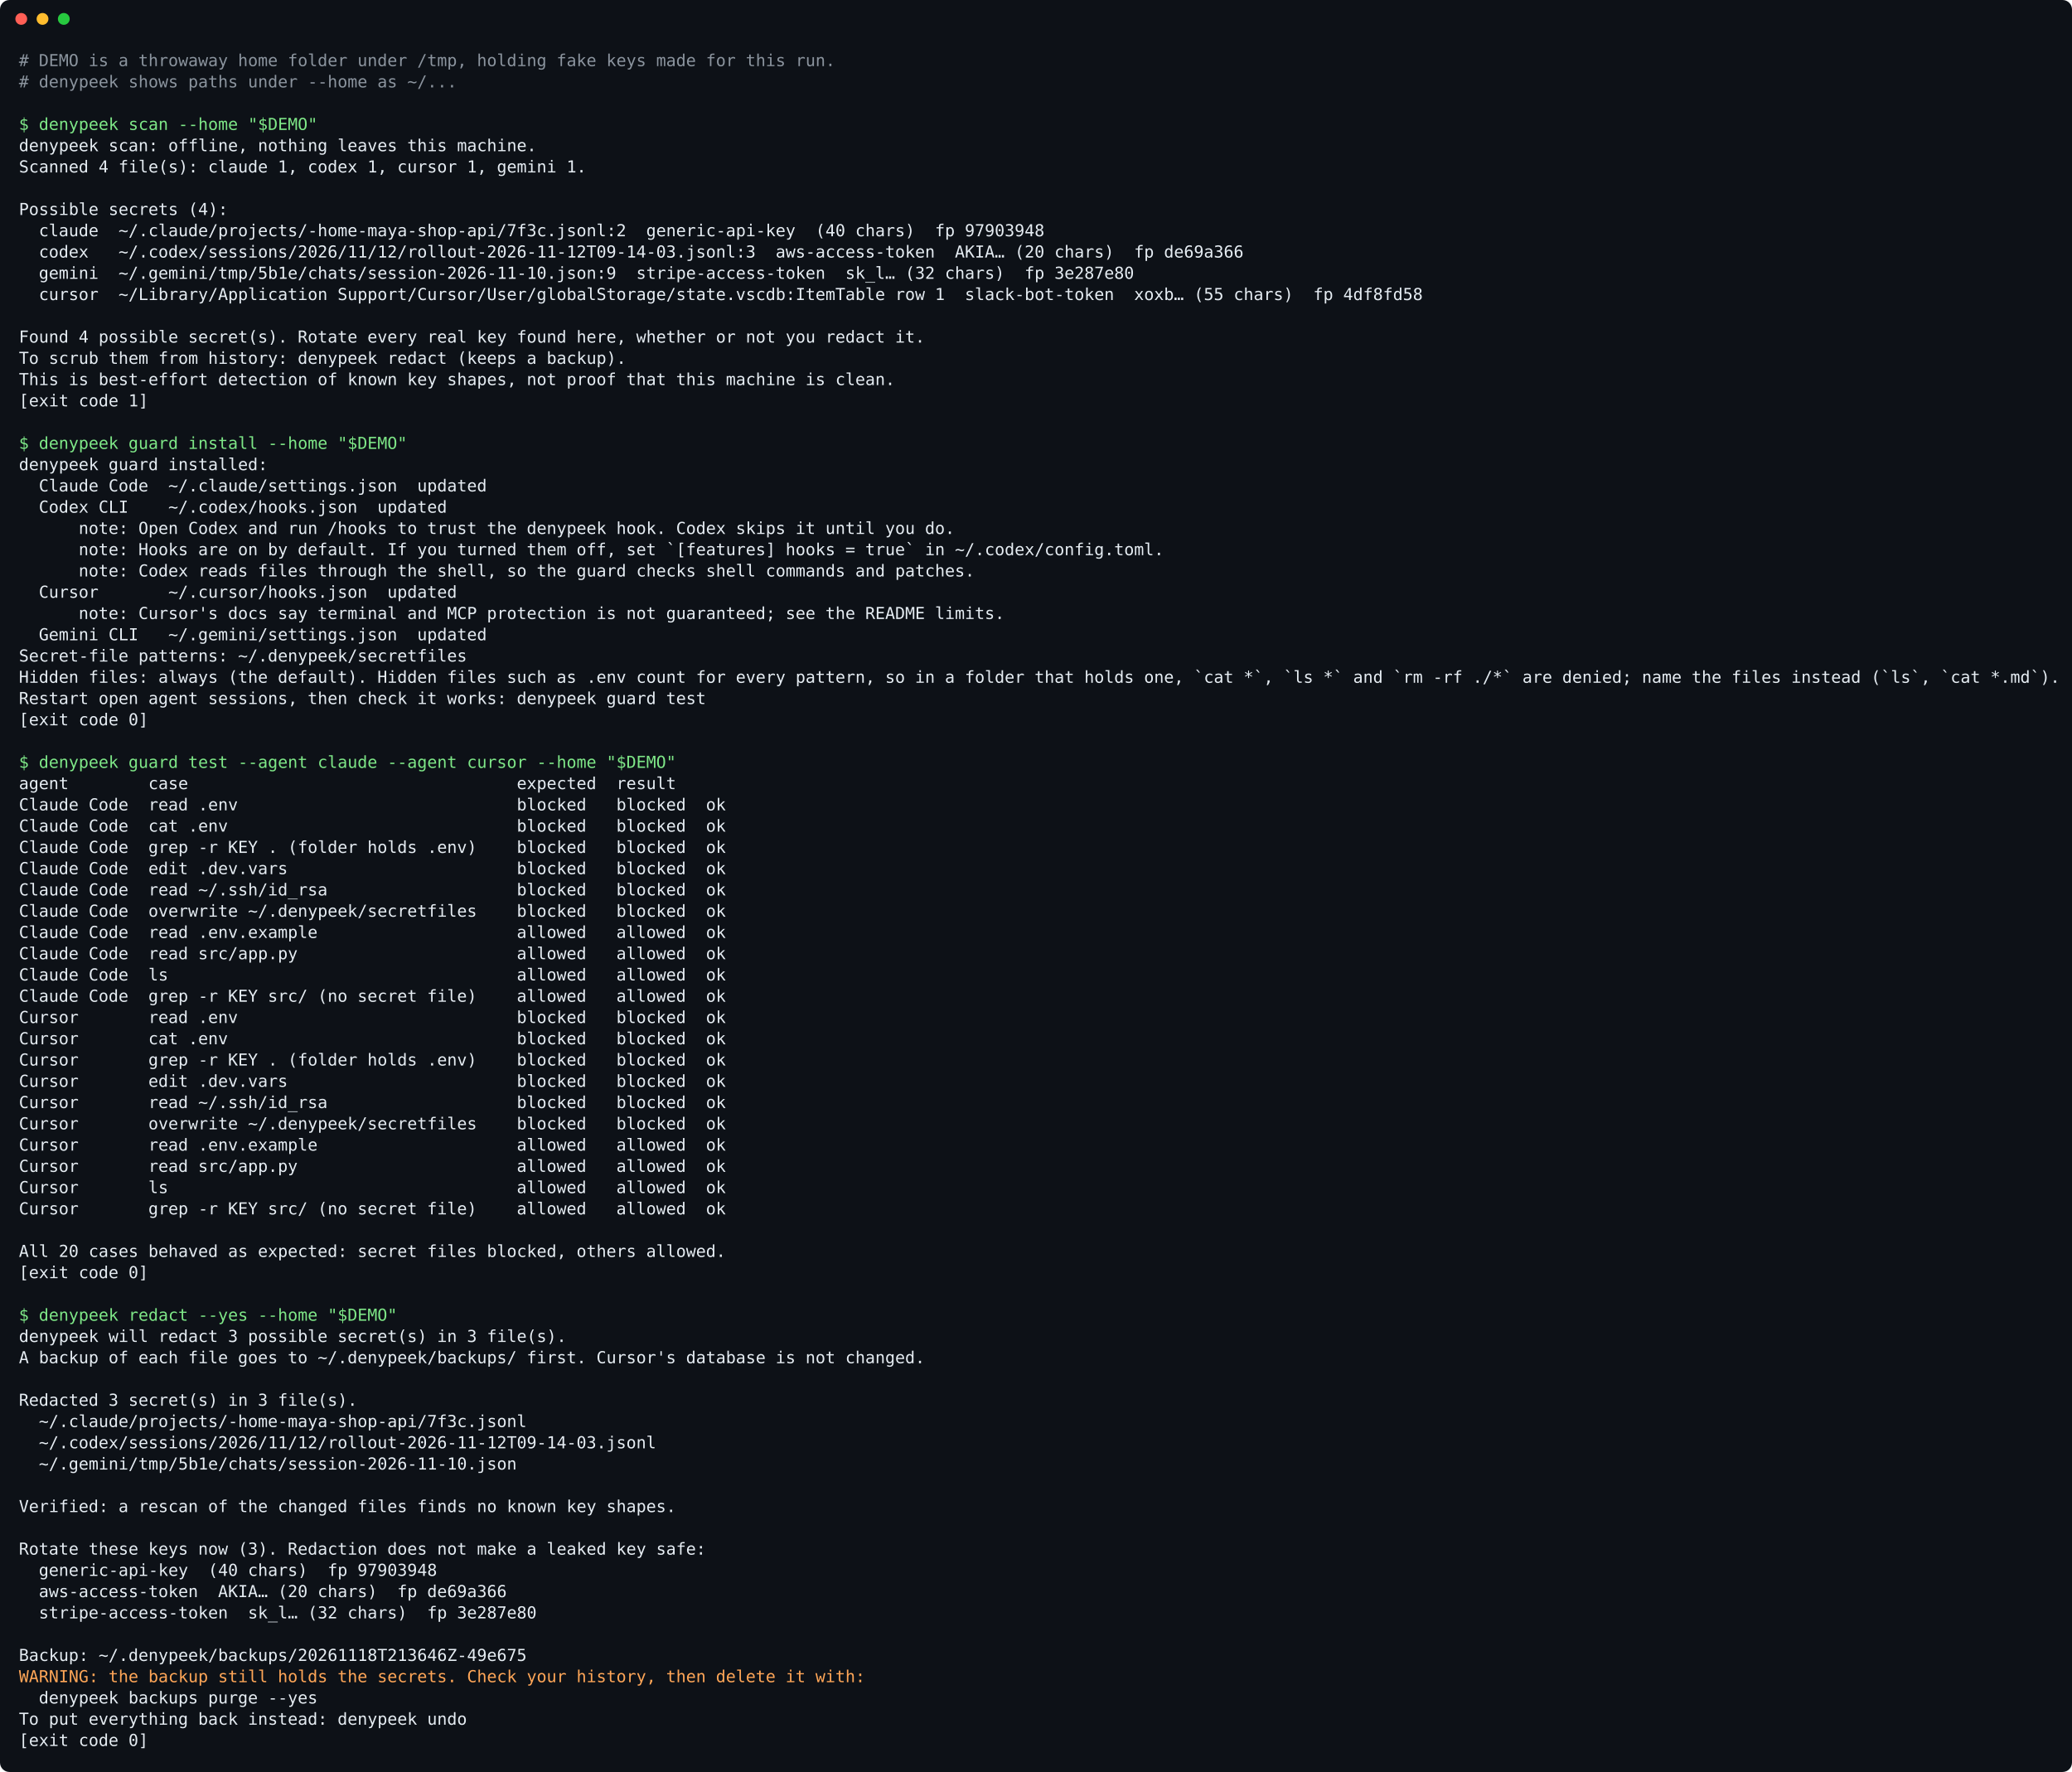
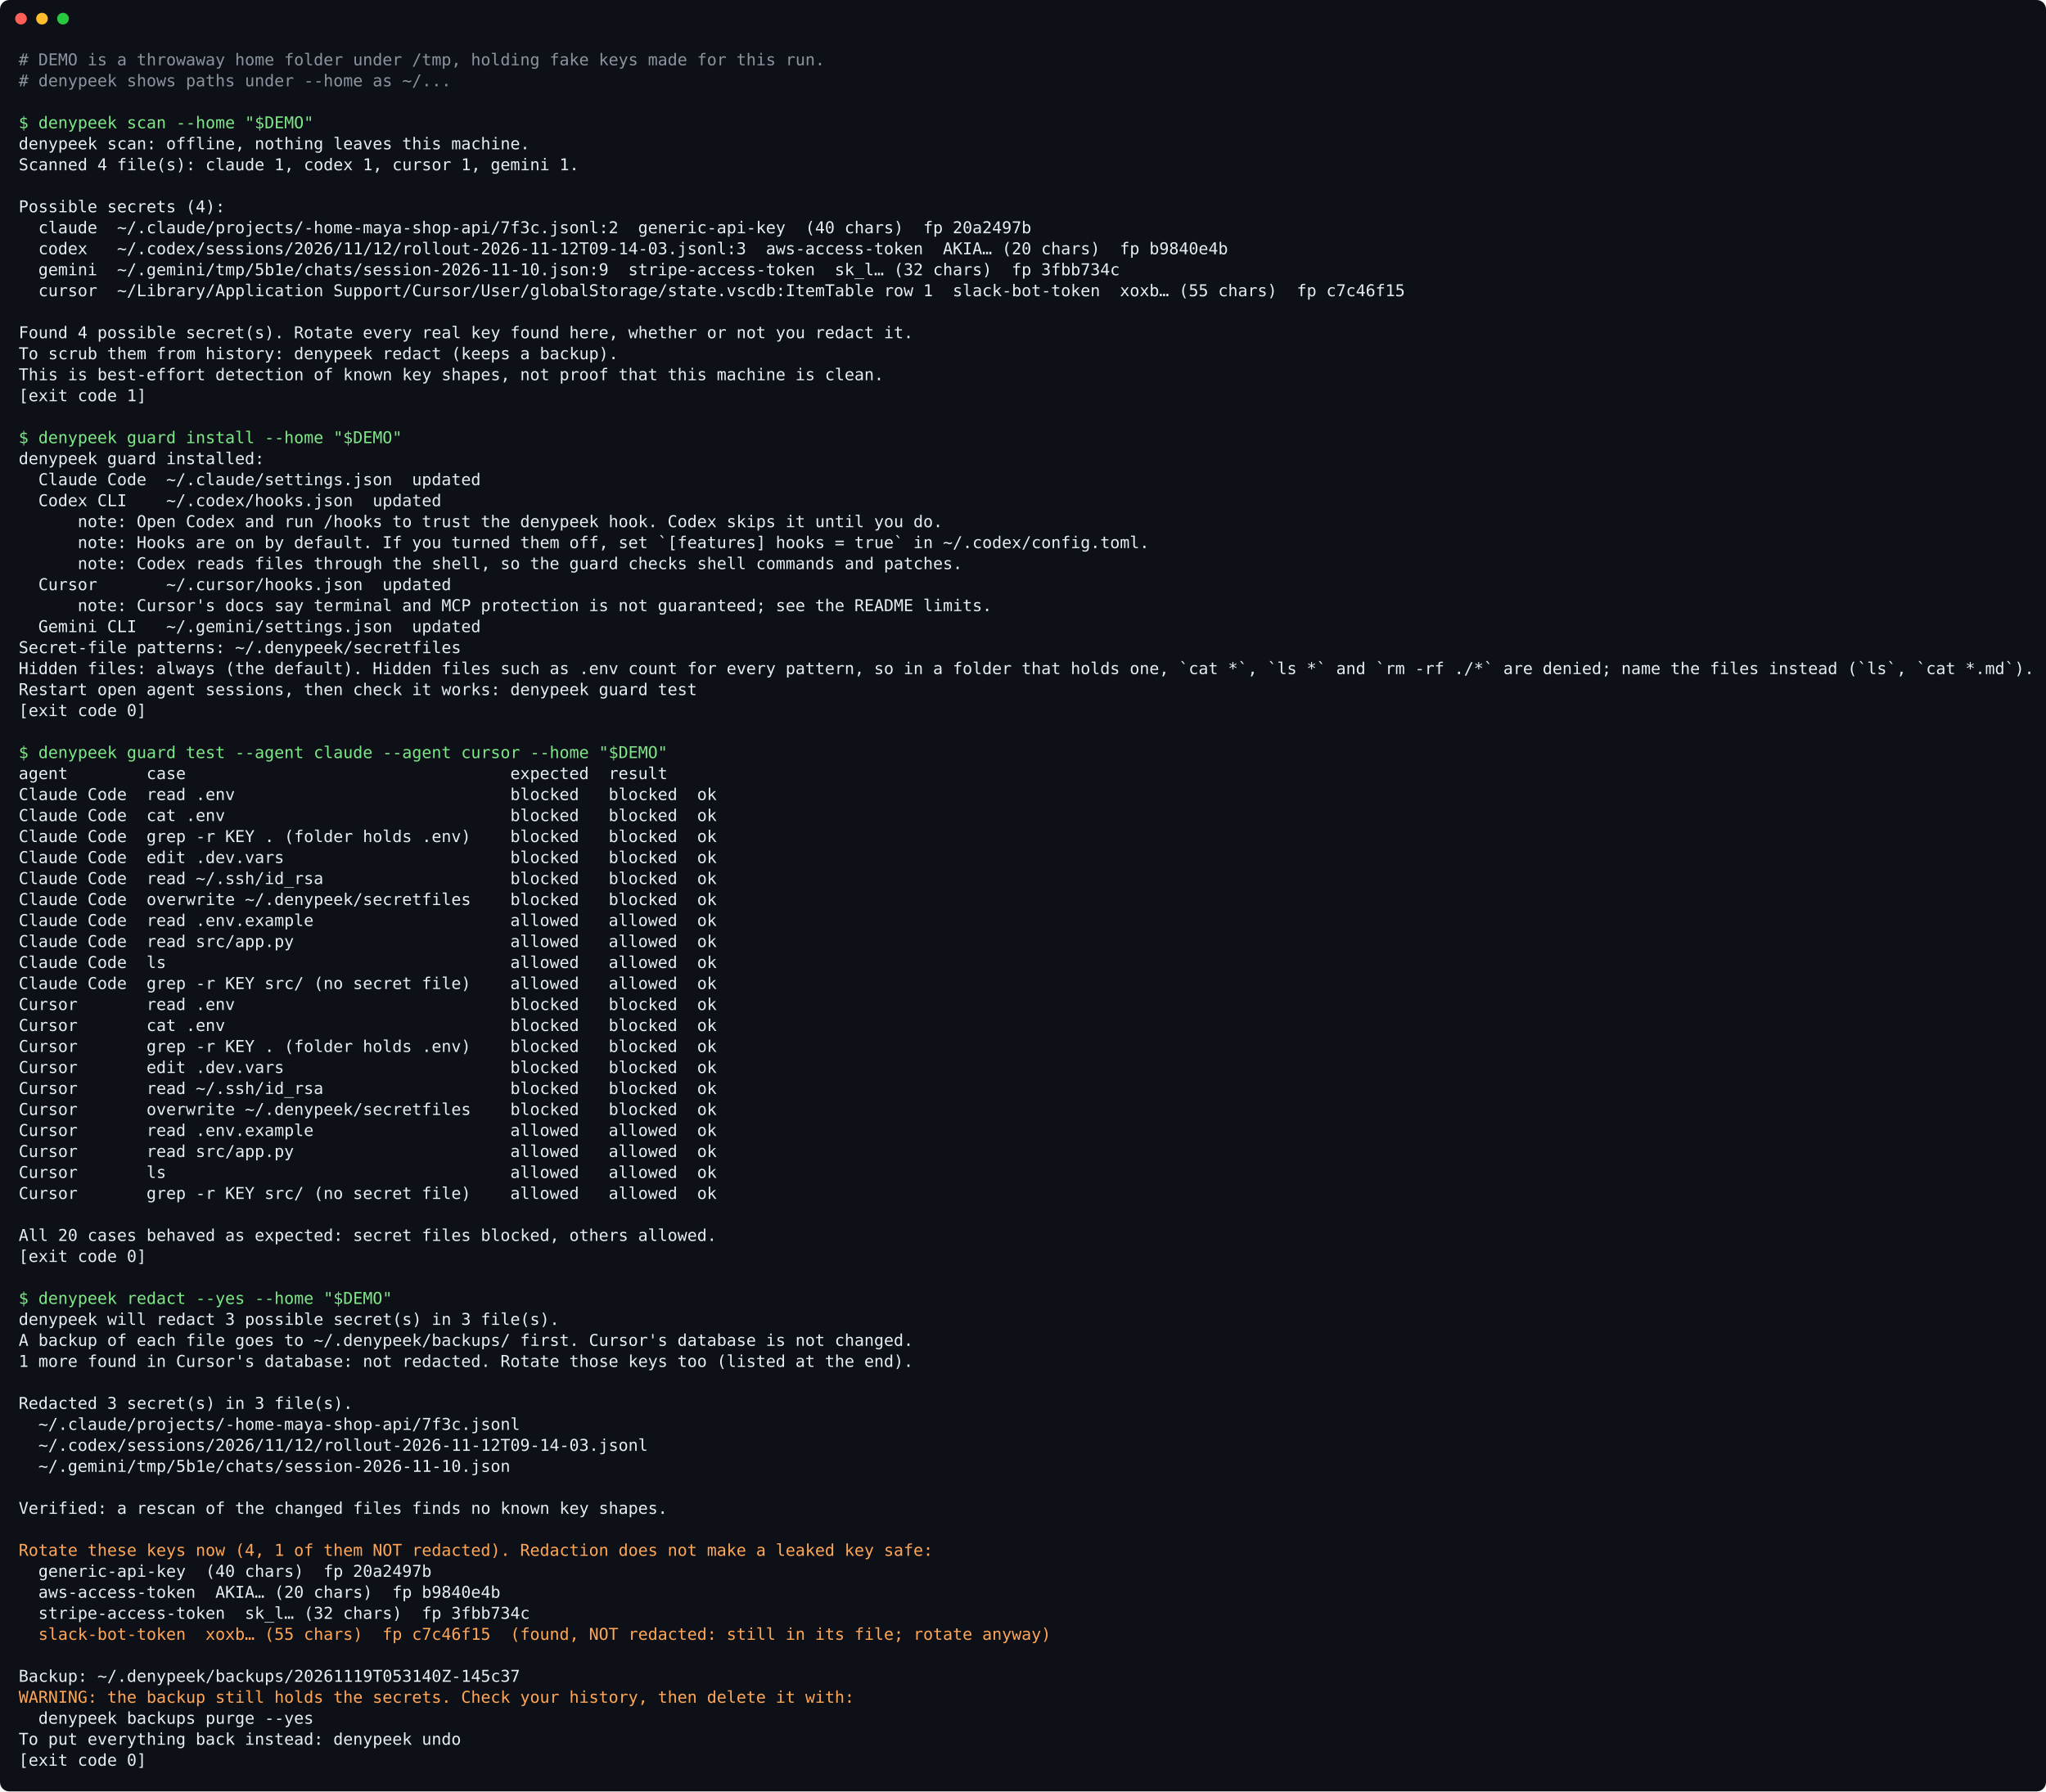
- <svg xmlns="http://www.w3.org/2000/svg" width="1754" height="1500" viewBox="0 0 1754 1500" role="img" aria-label="denypeek terminal run">
-   <rect width="1754" height="1500" rx="8" fill="#0d1117" />
+ <svg xmlns="http://www.w3.org/2000/svg" width="1754" height="1536" viewBox="0 0 1754 1536" role="img" aria-label="denypeek terminal run">
+   <rect width="1754" height="1536" rx="8" fill="#0d1117" />
  <circle cx="18" cy="16" r="5" fill="#ff5f56" />
  <circle cx="36" cy="16" r="5" fill="#ffbd2e" />
  <circle cx="54" cy="16" r="5" fill="#27c93f" />
  <style>text { white-space: pre; }</style>
  <g font-family="ui-monospace, SFMono-Regular, Menlo, Consolas, monospace" font-size="14" xml:space="preserve">
    <text x="16" y="56" fill="#8b949e"># DEMO is a throwaway home folder under /tmp, holding fake keys made for this run.</text>
    <text x="16" y="74" fill="#8b949e"># denypeek shows paths under --home as ~/...</text>
    <text x="16" y="92" fill="#e6edf3" />
    <text x="16" y="110" fill="#7ee787">$ denypeek scan --home "$DEMO"</text>
    <text x="16" y="128" fill="#e6edf3">denypeek scan: offline, nothing leaves this machine.</text>
    <text x="16" y="146" fill="#e6edf3">Scanned 4 file(s): claude 1, codex 1, cursor 1, gemini 1.</text>
    <text x="16" y="164" fill="#e6edf3" />
    <text x="16" y="182" fill="#e6edf3">Possible secrets (4):</text>
-     <text x="16" y="200" fill="#e6edf3">  claude  ~/.claude/projects/-home-maya-shop-api/7f3c.jsonl:2  generic-api-key  (40 chars)  fp 97903948</text>
-     <text x="16" y="218" fill="#e6edf3">  codex   ~/.codex/sessions/2026/11/12/rollout-2026-11-12T09-14-03.jsonl:3  aws-access-token  AKIA… (20 chars)  fp de69a366</text>
-     <text x="16" y="236" fill="#e6edf3">  gemini  ~/.gemini/tmp/5b1e/chats/session-2026-11-10.json:9  stripe-access-token  sk_l… (32 chars)  fp 3e287e80</text>
-     <text x="16" y="254" fill="#e6edf3">  cursor  ~/Library/Application Support/Cursor/User/globalStorage/state.vscdb:ItemTable row 1  slack-bot-token  xoxb… (55 chars)  fp 4df8fd58</text>
+     <text x="16" y="200" fill="#e6edf3">  claude  ~/.claude/projects/-home-maya-shop-api/7f3c.jsonl:2  generic-api-key  (40 chars)  fp 20a2497b</text>
+     <text x="16" y="218" fill="#e6edf3">  codex   ~/.codex/sessions/2026/11/12/rollout-2026-11-12T09-14-03.jsonl:3  aws-access-token  AKIA… (20 chars)  fp b9840e4b</text>
+     <text x="16" y="236" fill="#e6edf3">  gemini  ~/.gemini/tmp/5b1e/chats/session-2026-11-10.json:9  stripe-access-token  sk_l… (32 chars)  fp 3fbb734c</text>
+     <text x="16" y="254" fill="#e6edf3">  cursor  ~/Library/Application Support/Cursor/User/globalStorage/state.vscdb:ItemTable row 1  slack-bot-token  xoxb… (55 chars)  fp c7c46f15</text>
    <text x="16" y="272" fill="#e6edf3" />
    <text x="16" y="290" fill="#e6edf3">Found 4 possible secret(s). Rotate every real key found here, whether or not you redact it.</text>
    <text x="16" y="308" fill="#e6edf3">To scrub them from history: denypeek redact (keeps a backup).</text>
    <text x="16" y="326" fill="#e6edf3">This is best-effort detection of known key shapes, not proof that this machine is clean.</text>
    <text x="16" y="344" fill="#e6edf3">[exit code 1]</text>
    <text x="16" y="362" fill="#e6edf3" />
    <text x="16" y="380" fill="#7ee787">$ denypeek guard install --home "$DEMO"</text>
    <text x="16" y="398" fill="#e6edf3">denypeek guard installed:</text>
    <text x="16" y="416" fill="#e6edf3">  Claude Code  ~/.claude/settings.json  updated</text>
    <text x="16" y="434" fill="#e6edf3">  Codex CLI    ~/.codex/hooks.json  updated</text>
    <text x="16" y="452" fill="#e6edf3">      note: Open Codex and run /hooks to trust the denypeek hook. Codex skips it until you do.</text>
    <text x="16" y="470" fill="#e6edf3">      note: Hooks are on by default. If you turned them off, set `[features] hooks = true` in ~/.codex/config.toml.</text>
    <text x="16" y="488" fill="#e6edf3">      note: Codex reads files through the shell, so the guard checks shell commands and patches.</text>
    <text x="16" y="506" fill="#e6edf3">  Cursor       ~/.cursor/hooks.json  updated</text>
    <text x="16" y="524" fill="#e6edf3">      note: Cursor's docs say terminal and MCP protection is not guaranteed; see the README limits.</text>
    <text x="16" y="542" fill="#e6edf3">  Gemini CLI   ~/.gemini/settings.json  updated</text>
    <text x="16" y="560" fill="#e6edf3">Secret-file patterns: ~/.denypeek/secretfiles</text>
    <text x="16" y="578" fill="#e6edf3">Hidden files: always (the default). Hidden files such as .env count for every pattern, so in a folder that holds one, `cat *`, `ls *` and `rm -rf ./*` are denied; name the files instead (`ls`, `cat *.md`).</text>
    <text x="16" y="596" fill="#e6edf3">Restart open agent sessions, then check it works: denypeek guard test</text>
    <text x="16" y="614" fill="#e6edf3">[exit code 0]</text>
    <text x="16" y="632" fill="#e6edf3" />
    <text x="16" y="650" fill="#7ee787">$ denypeek guard test --agent claude --agent cursor --home "$DEMO"</text>
    <text x="16" y="668" fill="#e6edf3">agent        case                                 expected  result</text>
    <text x="16" y="686" fill="#e6edf3">Claude Code  read .env                            blocked   blocked  ok</text>
    <text x="16" y="704" fill="#e6edf3">Claude Code  cat .env                             blocked   blocked  ok</text>
    <text x="16" y="722" fill="#e6edf3">Claude Code  grep -r KEY . (folder holds .env)    blocked   blocked  ok</text>
    <text x="16" y="740" fill="#e6edf3">Claude Code  edit .dev.vars                       blocked   blocked  ok</text>
    <text x="16" y="758" fill="#e6edf3">Claude Code  read ~/.ssh/id_rsa                   blocked   blocked  ok</text>
    <text x="16" y="776" fill="#e6edf3">Claude Code  overwrite ~/.denypeek/secretfiles    blocked   blocked  ok</text>
    <text x="16" y="794" fill="#e6edf3">Claude Code  read .env.example                    allowed   allowed  ok</text>
    <text x="16" y="812" fill="#e6edf3">Claude Code  read src/app.py                      allowed   allowed  ok</text>
    <text x="16" y="830" fill="#e6edf3">Claude Code  ls                                   allowed   allowed  ok</text>
    <text x="16" y="848" fill="#e6edf3">Claude Code  grep -r KEY src/ (no secret file)    allowed   allowed  ok</text>
    <text x="16" y="866" fill="#e6edf3">Cursor       read .env                            blocked   blocked  ok</text>
    <text x="16" y="884" fill="#e6edf3">Cursor       cat .env                             blocked   blocked  ok</text>
    <text x="16" y="902" fill="#e6edf3">Cursor       grep -r KEY . (folder holds .env)    blocked   blocked  ok</text>
    <text x="16" y="920" fill="#e6edf3">Cursor       edit .dev.vars                       blocked   blocked  ok</text>
    <text x="16" y="938" fill="#e6edf3">Cursor       read ~/.ssh/id_rsa                   blocked   blocked  ok</text>
    <text x="16" y="956" fill="#e6edf3">Cursor       overwrite ~/.denypeek/secretfiles    blocked   blocked  ok</text>
    <text x="16" y="974" fill="#e6edf3">Cursor       read .env.example                    allowed   allowed  ok</text>
    <text x="16" y="992" fill="#e6edf3">Cursor       read src/app.py                      allowed   allowed  ok</text>
    <text x="16" y="1010" fill="#e6edf3">Cursor       ls                                   allowed   allowed  ok</text>
    <text x="16" y="1028" fill="#e6edf3">Cursor       grep -r KEY src/ (no secret file)    allowed   allowed  ok</text>
    <text x="16" y="1046" fill="#e6edf3" />
    <text x="16" y="1064" fill="#e6edf3">All 20 cases behaved as expected: secret files blocked, others allowed.</text>
    <text x="16" y="1082" fill="#e6edf3">[exit code 0]</text>
    <text x="16" y="1100" fill="#e6edf3" />
    <text x="16" y="1118" fill="#7ee787">$ denypeek redact --yes --home "$DEMO"</text>
    <text x="16" y="1136" fill="#e6edf3">denypeek will redact 3 possible secret(s) in 3 file(s).</text>
    <text x="16" y="1154" fill="#e6edf3">A backup of each file goes to ~/.denypeek/backups/ first. Cursor's database is not changed.</text>
-     <text x="16" y="1172" fill="#e6edf3" />
-     <text x="16" y="1190" fill="#e6edf3">Redacted 3 secret(s) in 3 file(s).</text>
-     <text x="16" y="1208" fill="#e6edf3">  ~/.claude/projects/-home-maya-shop-api/7f3c.jsonl</text>
-     <text x="16" y="1226" fill="#e6edf3">  ~/.codex/sessions/2026/11/12/rollout-2026-11-12T09-14-03.jsonl</text>
-     <text x="16" y="1244" fill="#e6edf3">  ~/.gemini/tmp/5b1e/chats/session-2026-11-10.json</text>
-     <text x="16" y="1262" fill="#e6edf3" />
-     <text x="16" y="1280" fill="#e6edf3">Verified: a rescan of the changed files finds no known key shapes.</text>
-     <text x="16" y="1298" fill="#e6edf3" />
-     <text x="16" y="1316" fill="#e6edf3">Rotate these keys now (3). Redaction does not make a leaked key safe:</text>
-     <text x="16" y="1334" fill="#e6edf3">  generic-api-key  (40 chars)  fp 97903948</text>
-     <text x="16" y="1352" fill="#e6edf3">  aws-access-token  AKIA… (20 chars)  fp de69a366</text>
-     <text x="16" y="1370" fill="#e6edf3">  stripe-access-token  sk_l… (32 chars)  fp 3e287e80</text>
-     <text x="16" y="1388" fill="#e6edf3" />
-     <text x="16" y="1406" fill="#e6edf3">Backup: ~/.denypeek/backups/20261118T213646Z-49e675</text>
-     <text x="16" y="1424" fill="#ffa657">WARNING: the backup still holds the secrets. Check your history, then delete it with:</text>
-     <text x="16" y="1442" fill="#e6edf3">  denypeek backups purge --yes</text>
-     <text x="16" y="1460" fill="#e6edf3">To put everything back instead: denypeek undo</text>
-     <text x="16" y="1478" fill="#e6edf3">[exit code 0]</text>
+     <text x="16" y="1172" fill="#e6edf3">1 more found in Cursor's database: not redacted. Rotate those keys too (listed at the end).</text>
+     <text x="16" y="1190" fill="#e6edf3" />
+     <text x="16" y="1208" fill="#e6edf3">Redacted 3 secret(s) in 3 file(s).</text>
+     <text x="16" y="1226" fill="#e6edf3">  ~/.claude/projects/-home-maya-shop-api/7f3c.jsonl</text>
+     <text x="16" y="1244" fill="#e6edf3">  ~/.codex/sessions/2026/11/12/rollout-2026-11-12T09-14-03.jsonl</text>
+     <text x="16" y="1262" fill="#e6edf3">  ~/.gemini/tmp/5b1e/chats/session-2026-11-10.json</text>
+     <text x="16" y="1280" fill="#e6edf3" />
+     <text x="16" y="1298" fill="#e6edf3">Verified: a rescan of the changed files finds no known key shapes.</text>
+     <text x="16" y="1316" fill="#e6edf3" />
+     <text x="16" y="1334" fill="#ffa657">Rotate these keys now (4, 1 of them NOT redacted). Redaction does not make a leaked key safe:</text>
+     <text x="16" y="1352" fill="#e6edf3">  generic-api-key  (40 chars)  fp 20a2497b</text>
+     <text x="16" y="1370" fill="#e6edf3">  aws-access-token  AKIA… (20 chars)  fp b9840e4b</text>
+     <text x="16" y="1388" fill="#e6edf3">  stripe-access-token  sk_l… (32 chars)  fp 3fbb734c</text>
+     <text x="16" y="1406" fill="#ffa657">  slack-bot-token  xoxb… (55 chars)  fp c7c46f15  (found, NOT redacted: still in its file; rotate anyway)</text>
+     <text x="16" y="1424" fill="#e6edf3" />
+     <text x="16" y="1442" fill="#e6edf3">Backup: ~/.denypeek/backups/20261119T053140Z-145c37</text>
+     <text x="16" y="1460" fill="#ffa657">WARNING: the backup still holds the secrets. Check your history, then delete it with:</text>
+     <text x="16" y="1478" fill="#e6edf3">  denypeek backups purge --yes</text>
+     <text x="16" y="1496" fill="#e6edf3">To put everything back instead: denypeek undo</text>
+     <text x="16" y="1514" fill="#e6edf3">[exit code 0]</text>
  </g>
</svg>
